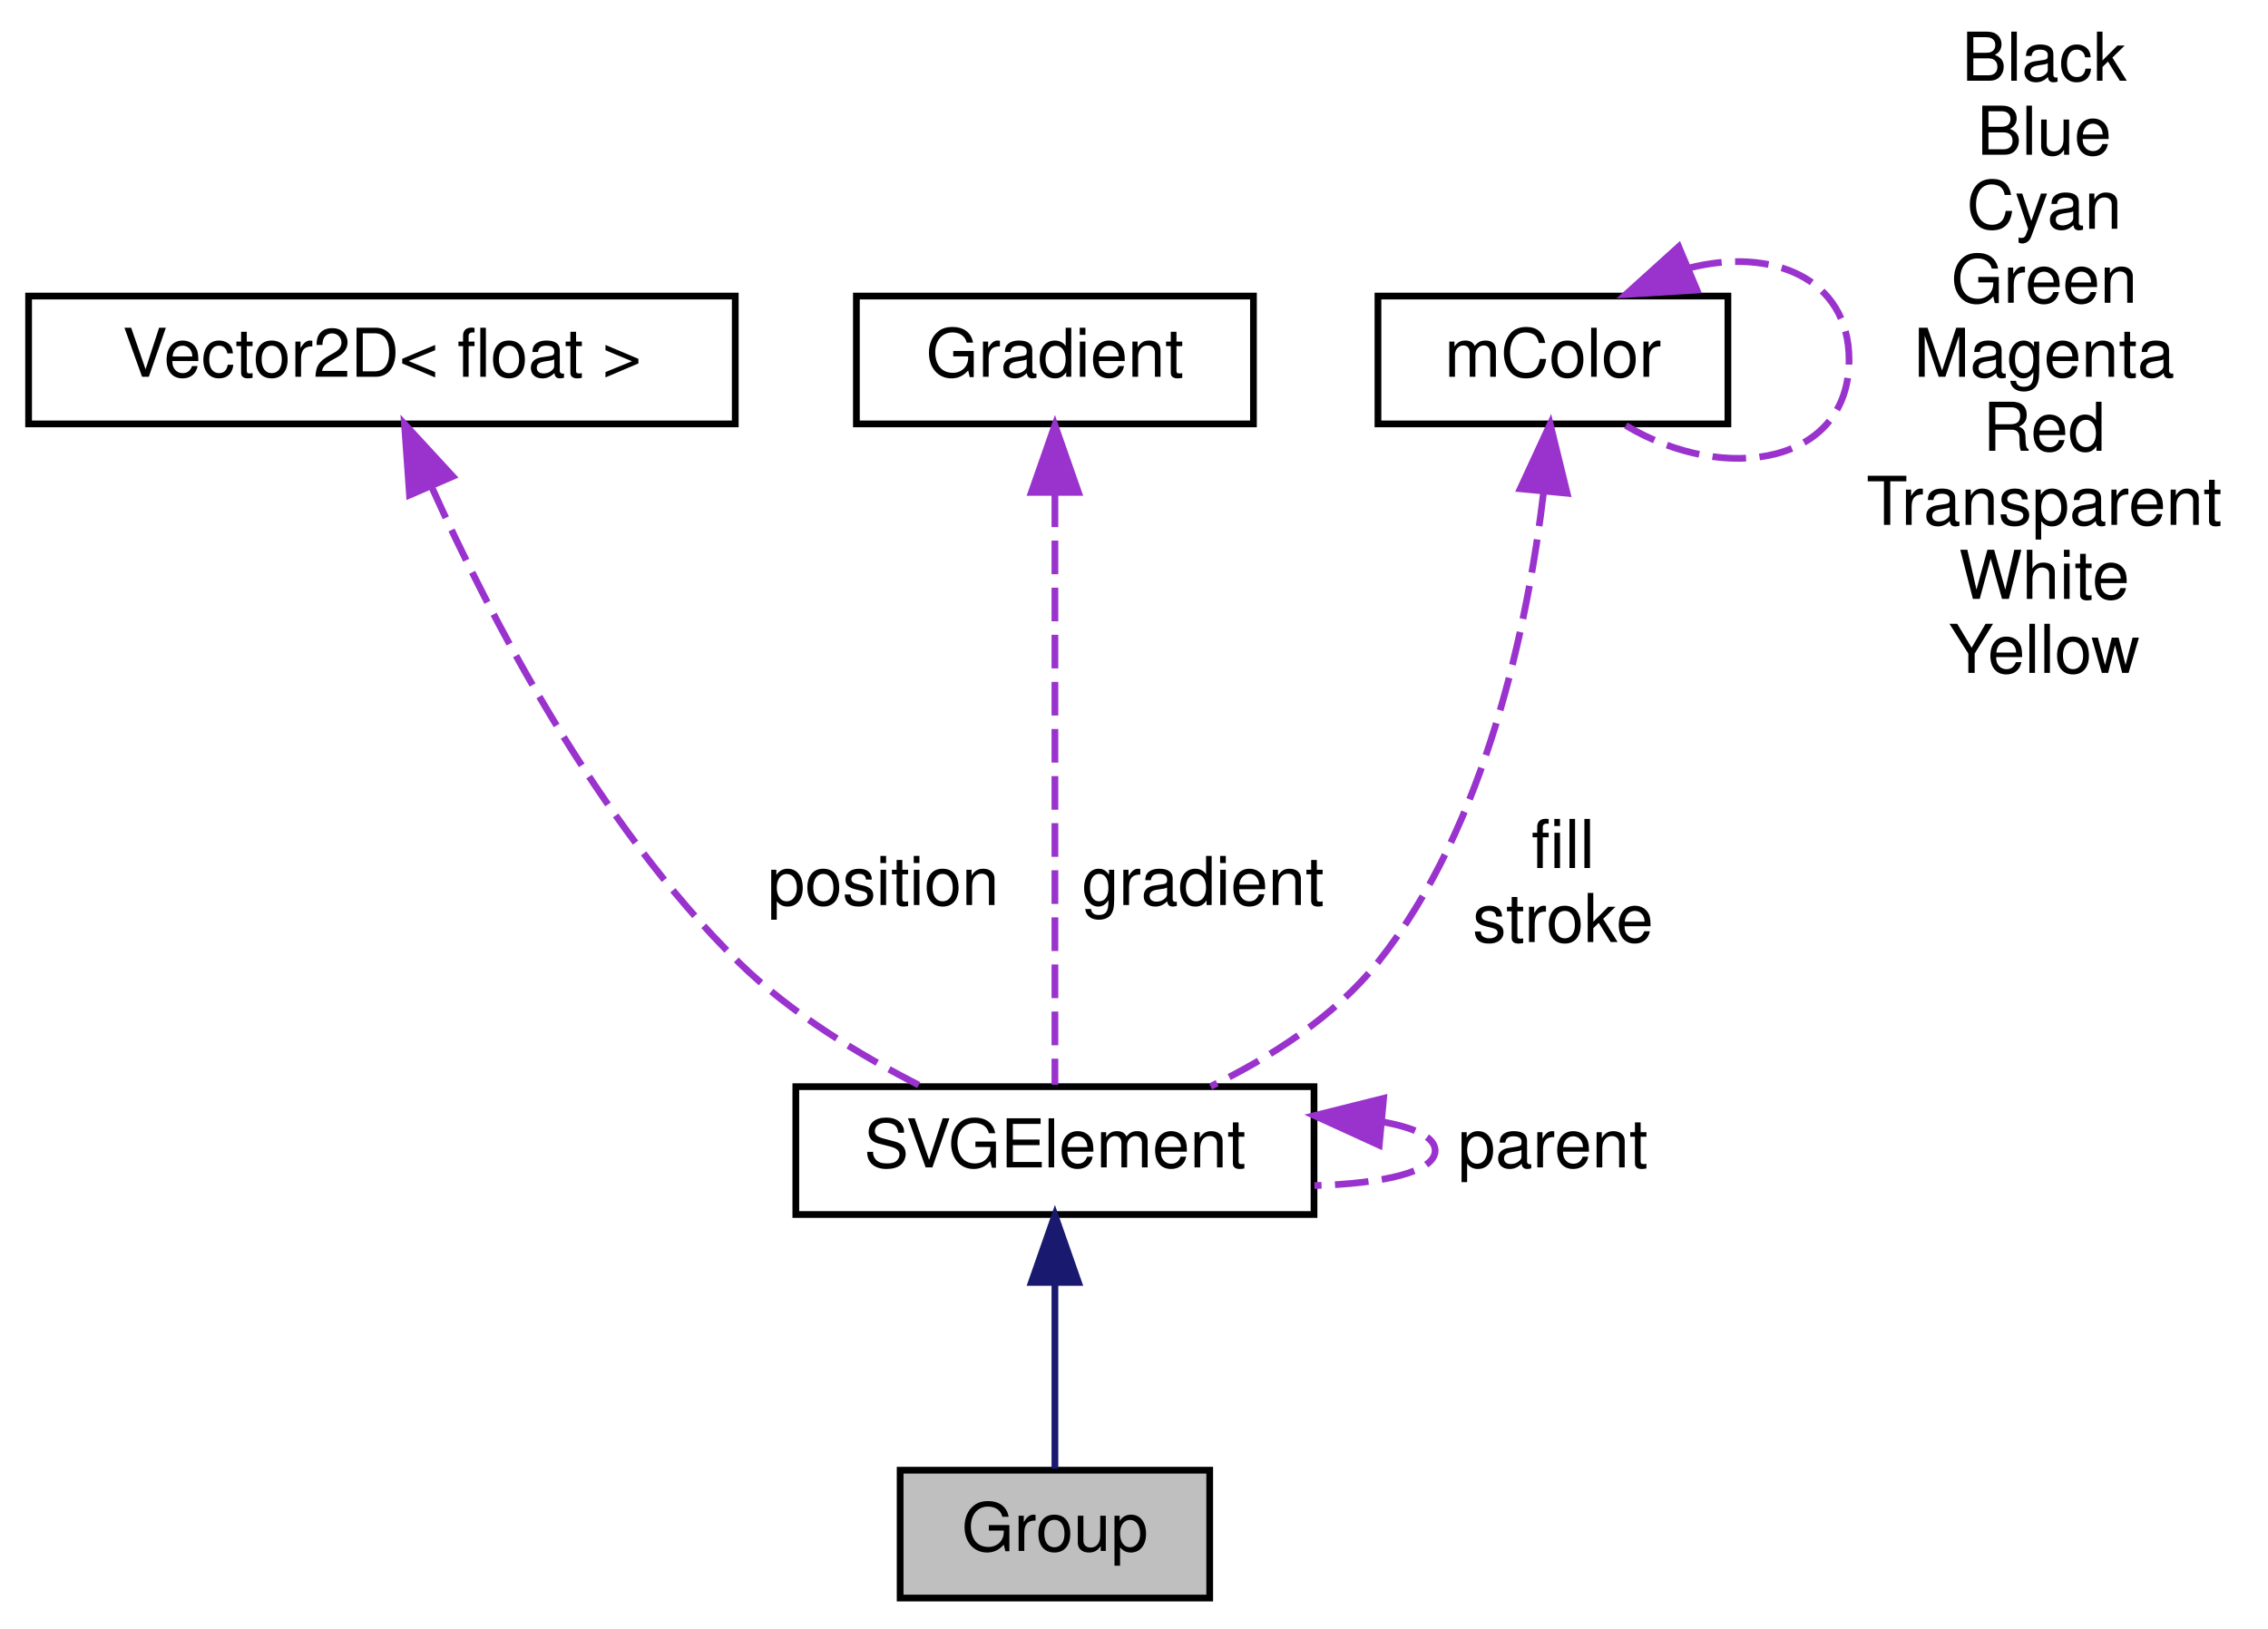
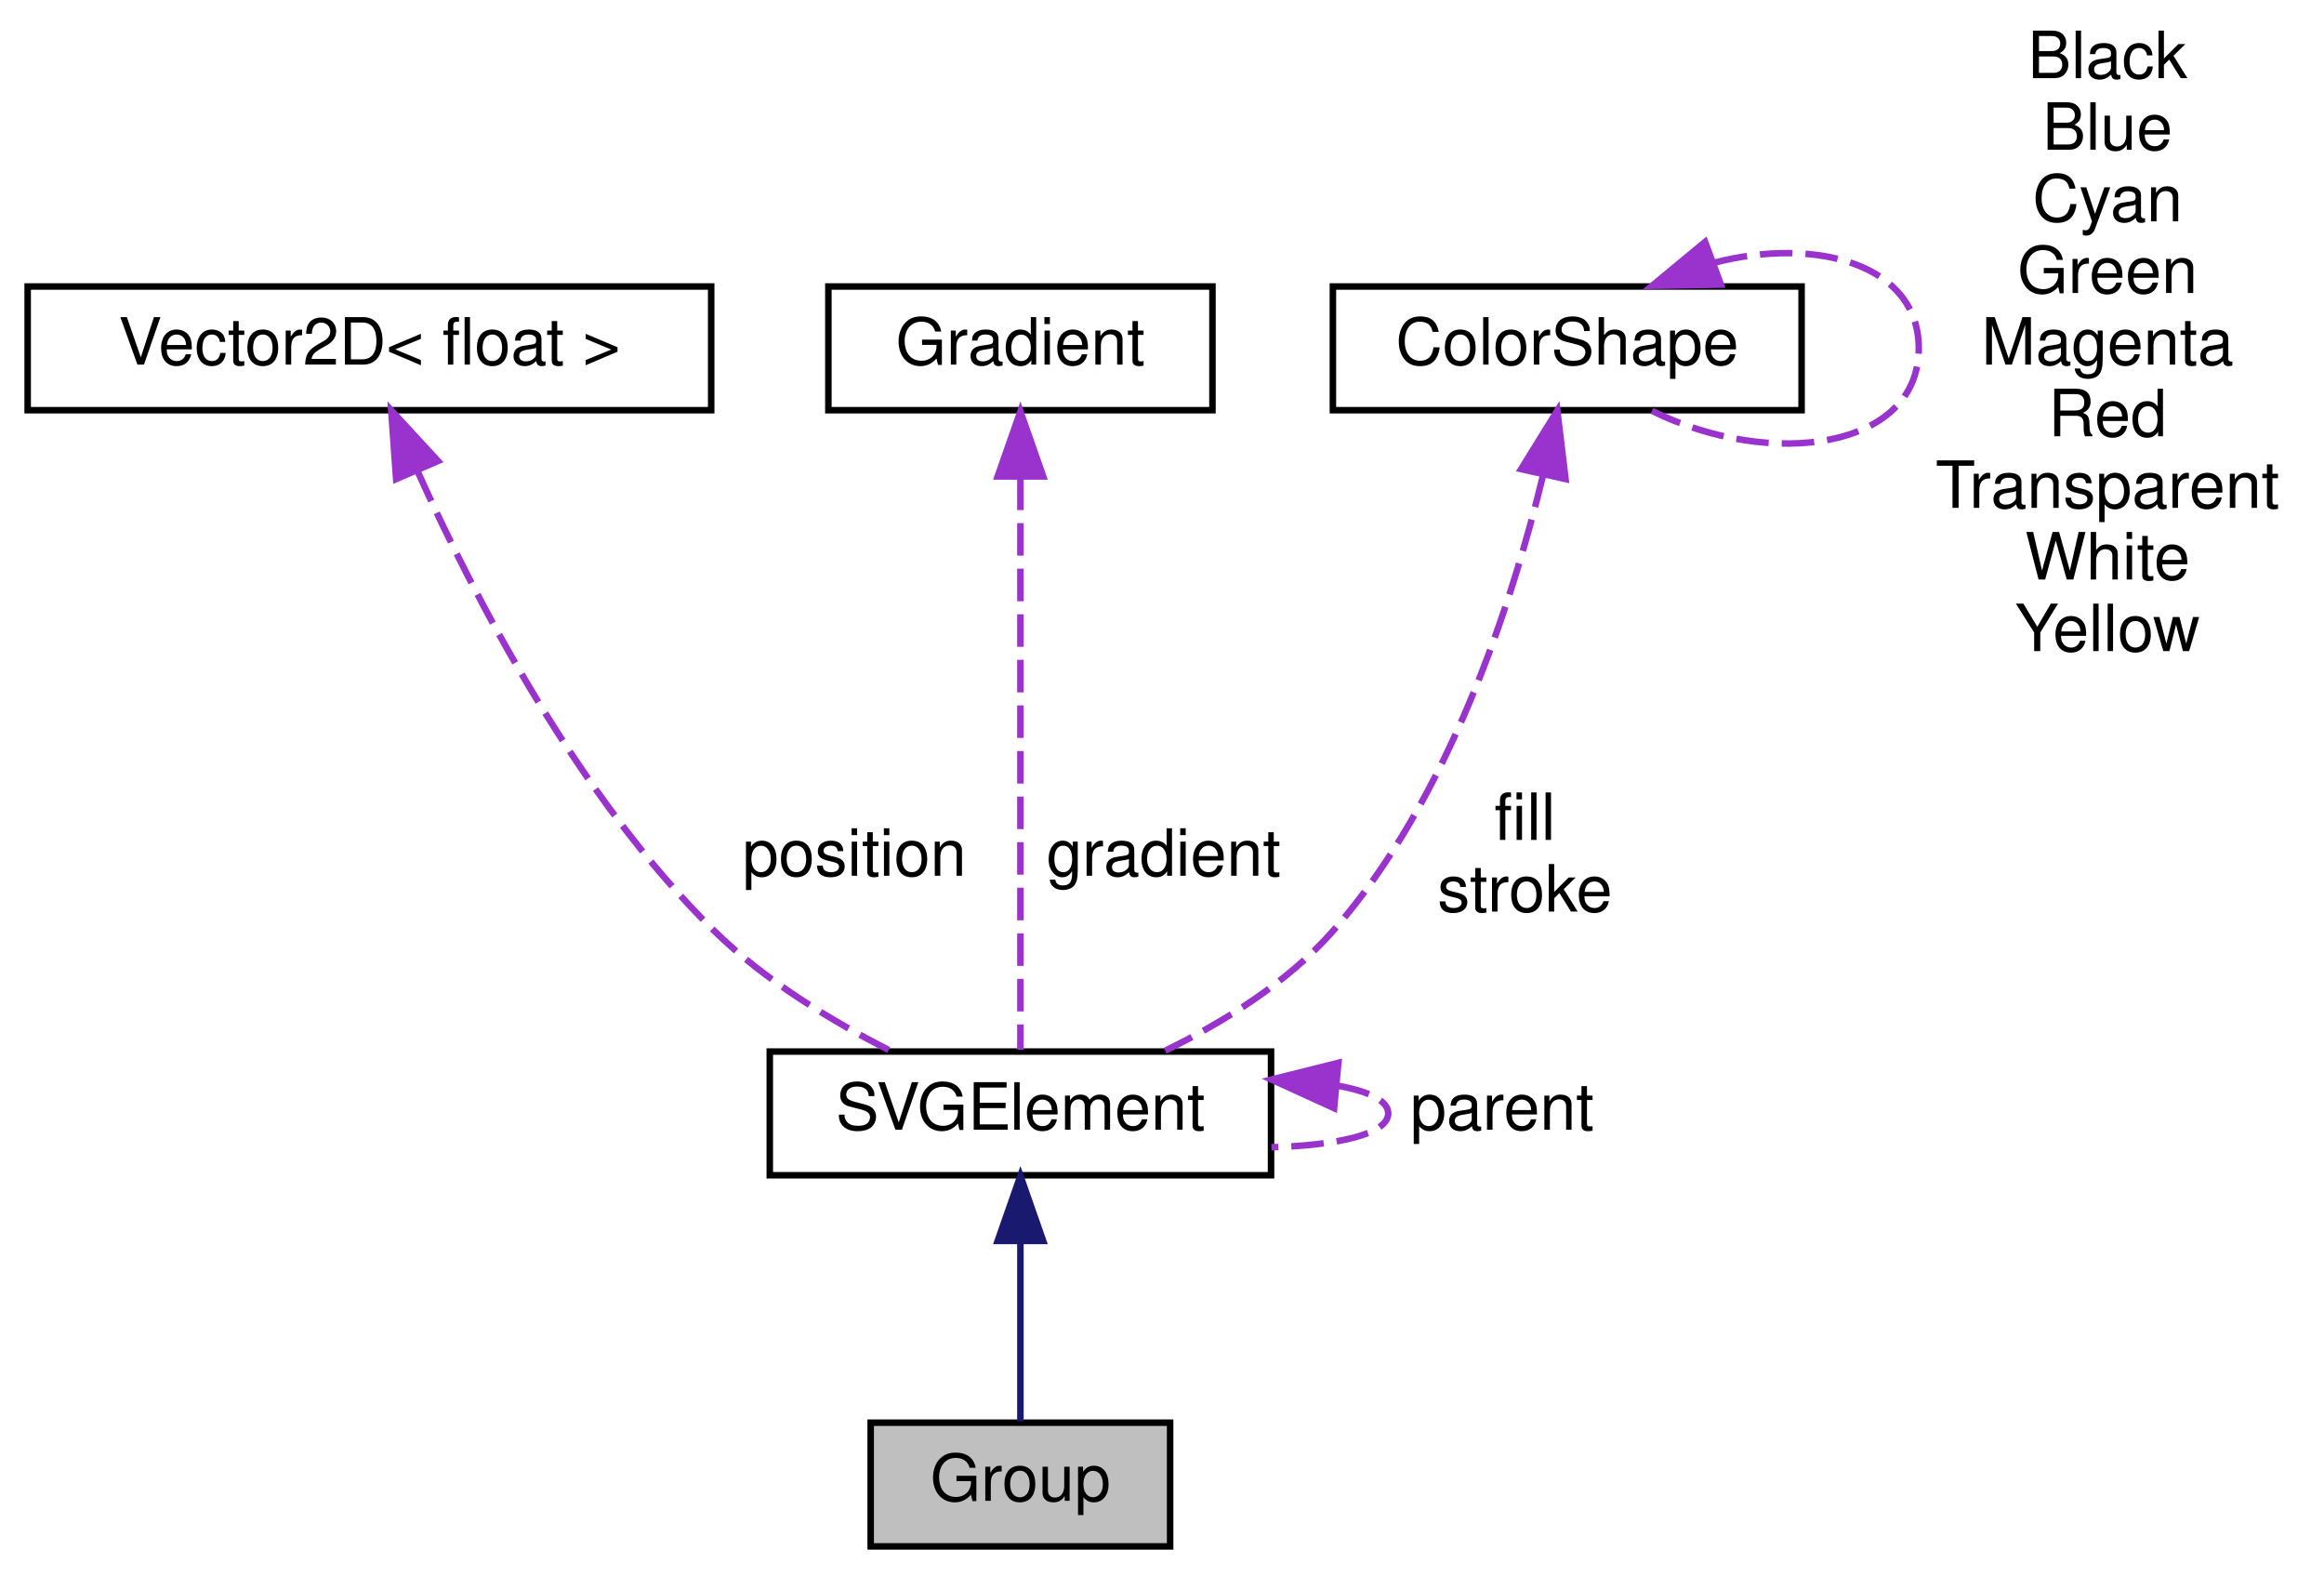
- <svg xmlns="http://www.w3.org/2000/svg" xmlns:xlink="http://www.w3.org/1999/xlink" width="337pt" height="242pt" viewBox="0.00 0.00 336.50 242.00">
+ <svg xmlns="http://www.w3.org/2000/svg" xmlns:xlink="http://www.w3.org/1999/xlink" width="357pt" height="242pt" viewBox="0.00 0.00 356.50 242.00">
  <g id="graph0" class="graph" transform="scale(1 1) rotate(0) translate(4 238)">
    <g id="node1" class="node">
      <g id="a_node1">
        <a xlink:title="A composite class that contains a vector of shape pointers (polymorphic).">
          <polygon fill="#bfbfbf" stroke="black" points="129.5,-0.5 129.5,-19.5 175.5,-19.5 175.5,-0.5 129.5,-0.5" />
          <text text-anchor="middle" x="152.5" y="-7.5" font-family="Helvetica,sans-Serif" font-size="10.00">Group</text>
        </a>
      </g>
    </g>
    <g id="node2" class="node">
      <g id="a_node2">
        <a xlink:href="classSVGElement.html" target="_top" xlink:title="Represents an element in an SVG file.">
          <polygon fill="none" stroke="black" points="114,-57.5 114,-76.5 191,-76.5 191,-57.5 114,-57.5" />
          <text text-anchor="middle" x="152.5" y="-64.5" font-family="Helvetica,sans-Serif" font-size="10.00">SVGElement</text>
        </a>
      </g>
    </g>
    <g id="edge1" class="edge">
      <path fill="none" stroke="midnightblue" d="M152.5,-47.12C152.5,-37.82 152.5,-27.06 152.5,-19.71" />
      <polygon fill="midnightblue" stroke="midnightblue" points="149,-47.41 152.5,-57.41 156,-47.41 149,-47.41" />
    </g>
-     <g id="edge4" class="edge">
+     <g id="edge6" class="edge">
      <path fill="none" stroke="#9a32cd" stroke-dasharray="5,2" d="M201.22,-71.26C205.98,-70.4 209,-68.98 209,-67 209,-63.83 201.27,-62.09 191.06,-61.8" />
      <polygon fill="#9a32cd" stroke="#9a32cd" points="200.69,-67.8 191.06,-72.2 201.34,-74.77 200.69,-67.8" />
      <text text-anchor="middle" x="226.5" y="-64.5" font-family="Helvetica,sans-Serif" font-size="10.00"> parent</text>
    </g>
    <g id="node3" class="node">
      <g id="a_node3">
        <a xlink:href="classVector2D.html" target="_top" xlink:title=" ">
          <polygon fill="none" stroke="black" points="0,-175 0,-194 105,-194 105,-175 0,-175" />
          <text text-anchor="middle" x="52.5" y="-182" font-family="Helvetica,sans-Serif" font-size="10.00">Vector2D&lt; float &gt;</text>
        </a>
      </g>
    </g>
    <g id="edge2" class="edge">
      <path fill="none" stroke="#9a32cd" stroke-dasharray="5,2" d="M59.91,-165.59C68.58,-146.31 84.48,-115.65 105.5,-95 113.29,-87.35 123.67,-81.09 132.69,-76.53" />
      <polygon fill="#9a32cd" stroke="#9a32cd" points="56.6,-164.42 55.85,-174.99 63.03,-167.2 56.6,-164.42" />
      <text text-anchor="middle" x="127" y="-103.5" font-family="Helvetica,sans-Serif" font-size="10.00"> position</text>
    </g>
    <g id="node4" class="node">
      <g id="a_node4">
        <a xlink:href="classGradient.html" target="_top" xlink:title="A class that represents a gradient.">
          <polygon fill="none" stroke="black" points="123,-175 123,-194 182,-194 182,-175 123,-175" />
          <text text-anchor="middle" x="152.5" y="-182" font-family="Helvetica,sans-Serif" font-size="10.00">Gradient</text>
        </a>
      </g>
    </g>
    <g id="edge3" class="edge">
      <path fill="none" stroke="#9a32cd" stroke-dasharray="5,2" d="M152.5,-164.66C152.5,-139.37 152.5,-95.44 152.5,-76.78" />
      <polygon fill="#9a32cd" stroke="#9a32cd" points="149,-164.82 152.5,-174.82 156,-164.82 149,-164.82" />
      <text text-anchor="middle" x="174.5" y="-103.5" font-family="Helvetica,sans-Serif" font-size="10.00"> gradient</text>
    </g>
    <g id="node5" class="node">
      <g id="a_node5">
-         <a xlink:href="classmColor.html" target="_top" xlink:title="Utility class for manipulating RGBA mColors.">
-           <polygon fill="none" stroke="black" points="200.5,-175 200.5,-194 252.5,-194 252.5,-175 200.5,-175" />
-           <text text-anchor="middle" x="226.5" y="-182" font-family="Helvetica,sans-Serif" font-size="10.00">mColor</text>
+         <a xlink:href="classColorShape.html" target="_top" xlink:title="Utility class for manipulating RGBA ColorShapes.">
+           <polygon fill="none" stroke="black" points="200.5,-175 200.5,-194 272.5,-194 272.5,-175 200.5,-175" />
+           <text text-anchor="middle" x="236.5" y="-182" font-family="Helvetica,sans-Serif" font-size="10.00">ColorShape</text>
        </a>
      </g>
    </g>
+     <g id="edge4" class="edge">
+       <path fill="none" stroke="#9a32cd" stroke-dasharray="5,2" d="M232.78,-164.98C228.08,-145.62 218.38,-115.29 200.5,-95 193.55,-87.11 183.71,-81.01 174.74,-76.63" />
+       <polygon fill="#9a32cd" stroke="#9a32cd" points="229.41,-165.95 234.98,-174.95 236.24,-164.43 229.41,-165.95" />
+       <text text-anchor="middle" x="230" y="-109" font-family="Helvetica,sans-Serif" font-size="10.00"> fill</text>
+       <text text-anchor="middle" x="230" y="-98" font-family="Helvetica,sans-Serif" font-size="10.00">stroke</text>
+     </g>
    <g id="edge5" class="edge">
-       <path fill="none" stroke="#9a32cd" stroke-dasharray="5,2" d="M225.1,-164.77C222.79,-145.44 216.68,-115.33 200.5,-95 194.07,-86.92 184.52,-80.85 175.63,-76.54" />
-       <polygon fill="#9a32cd" stroke="#9a32cd" points="221.64,-165.36 226.09,-174.98 228.61,-164.69 221.64,-165.36" />
-       <text text-anchor="middle" x="228" y="-109" font-family="Helvetica,sans-Serif" font-size="10.00"> fill</text>
-       <text text-anchor="middle" x="228" y="-98" font-family="Helvetica,sans-Serif" font-size="10.00">stroke</text>
-     </g>
-     <g id="edge6" class="edge">
-       <path fill="none" stroke="#9a32cd" stroke-dasharray="5,2" d="M246.65,-198.15C258.9,-201.31 270.5,-196.76 270.5,-184.5 270.5,-169.11 252.24,-165.87 237.33,-174.76" />
-       <polygon fill="#9a32cd" stroke="#9a32cd" points="247.9,-194.89 237.33,-194.24 245.19,-201.34 247.9,-194.89" />
-       <text text-anchor="middle" x="299.5" y="-226" font-family="Helvetica,sans-Serif" font-size="10.00"> Black</text>
-       <text text-anchor="middle" x="299.5" y="-215" font-family="Helvetica,sans-Serif" font-size="10.00">Blue</text>
-       <text text-anchor="middle" x="299.5" y="-204" font-family="Helvetica,sans-Serif" font-size="10.00">Cyan</text>
-       <text text-anchor="middle" x="299.5" y="-193" font-family="Helvetica,sans-Serif" font-size="10.00">Green</text>
-       <text text-anchor="middle" x="299.5" y="-182" font-family="Helvetica,sans-Serif" font-size="10.00">Magenta</text>
-       <text text-anchor="middle" x="299.5" y="-171" font-family="Helvetica,sans-Serif" font-size="10.00">Red</text>
-       <text text-anchor="middle" x="299.5" y="-160" font-family="Helvetica,sans-Serif" font-size="10.00">Transparent</text>
-       <text text-anchor="middle" x="299.5" y="-149" font-family="Helvetica,sans-Serif" font-size="10.00">White</text>
-       <text text-anchor="middle" x="299.5" y="-138" font-family="Helvetica,sans-Serif" font-size="10.00">Yellow</text>
+       <path fill="none" stroke="#9a32cd" stroke-dasharray="5,2" d="M259.22,-197.69C274.98,-201.7 290.5,-197.31 290.5,-184.5 290.5,-169.04 267.86,-165.84 249.52,-174.9" />
+       <polygon fill="#9a32cd" stroke="#9a32cd" points="260.11,-194.29 249.52,-194.1 257.68,-200.85 260.11,-194.29" />
+       <text text-anchor="middle" x="319.5" y="-226" font-family="Helvetica,sans-Serif" font-size="10.00"> Black</text>
+       <text text-anchor="middle" x="319.5" y="-215" font-family="Helvetica,sans-Serif" font-size="10.00">Blue</text>
+       <text text-anchor="middle" x="319.5" y="-204" font-family="Helvetica,sans-Serif" font-size="10.00">Cyan</text>
+       <text text-anchor="middle" x="319.5" y="-193" font-family="Helvetica,sans-Serif" font-size="10.00">Green</text>
+       <text text-anchor="middle" x="319.5" y="-182" font-family="Helvetica,sans-Serif" font-size="10.00">Magenta</text>
+       <text text-anchor="middle" x="319.5" y="-171" font-family="Helvetica,sans-Serif" font-size="10.00">Red</text>
+       <text text-anchor="middle" x="319.5" y="-160" font-family="Helvetica,sans-Serif" font-size="10.00">Transparent</text>
+       <text text-anchor="middle" x="319.5" y="-149" font-family="Helvetica,sans-Serif" font-size="10.00">White</text>
+       <text text-anchor="middle" x="319.5" y="-138" font-family="Helvetica,sans-Serif" font-size="10.00">Yellow</text>
    </g>
  </g>
</svg>
